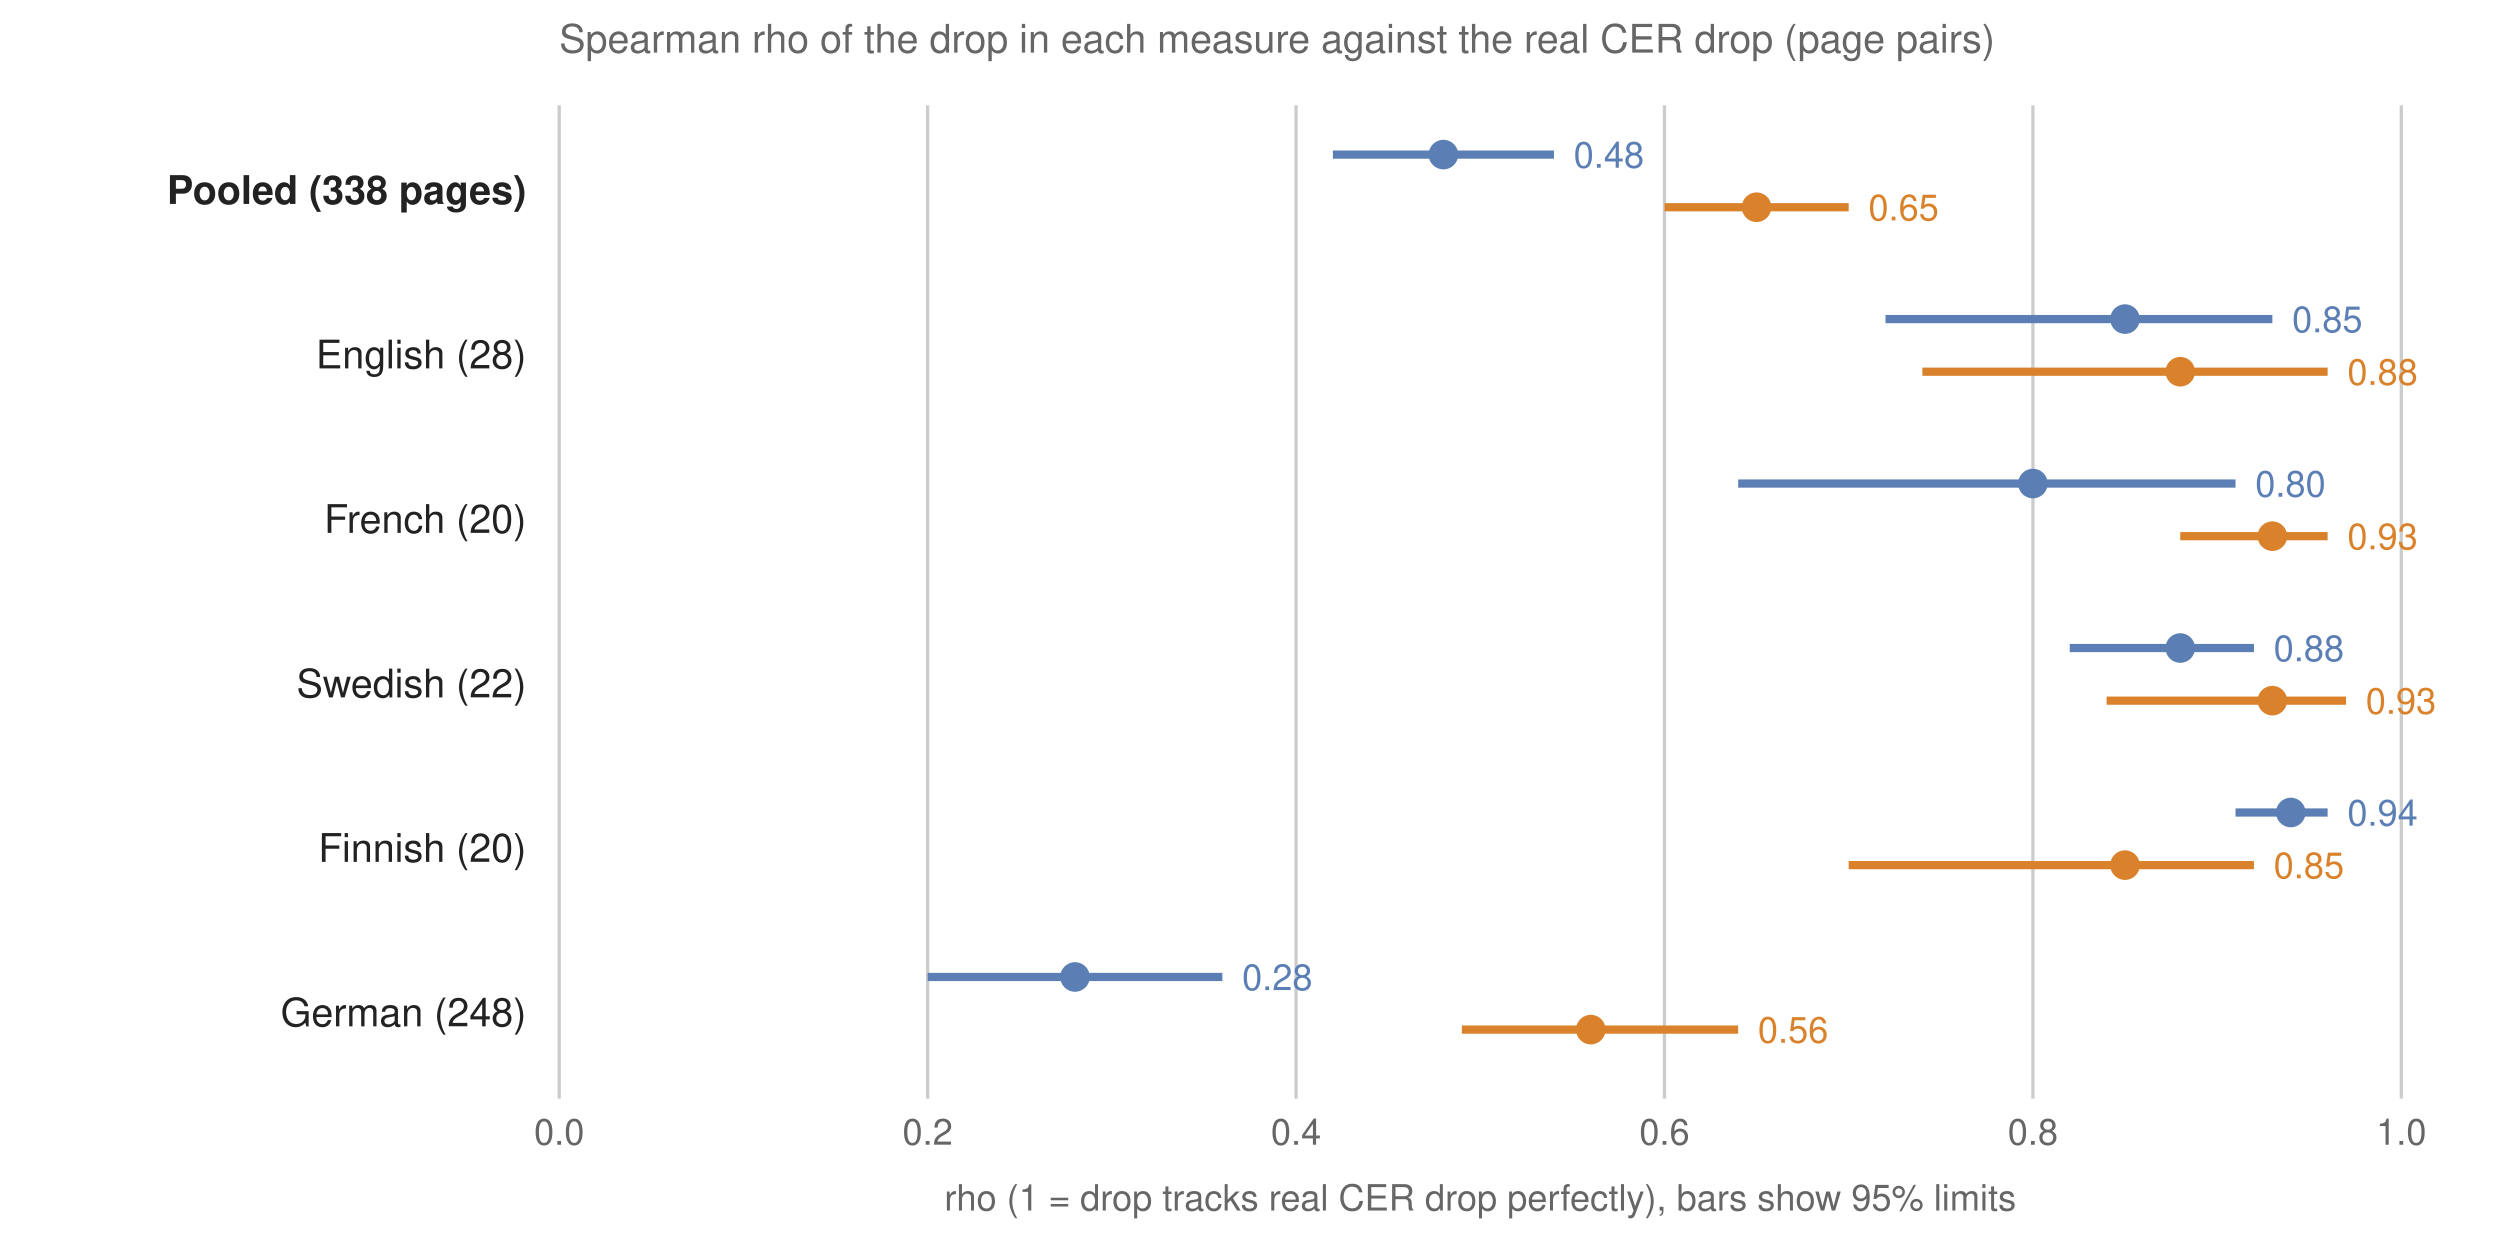
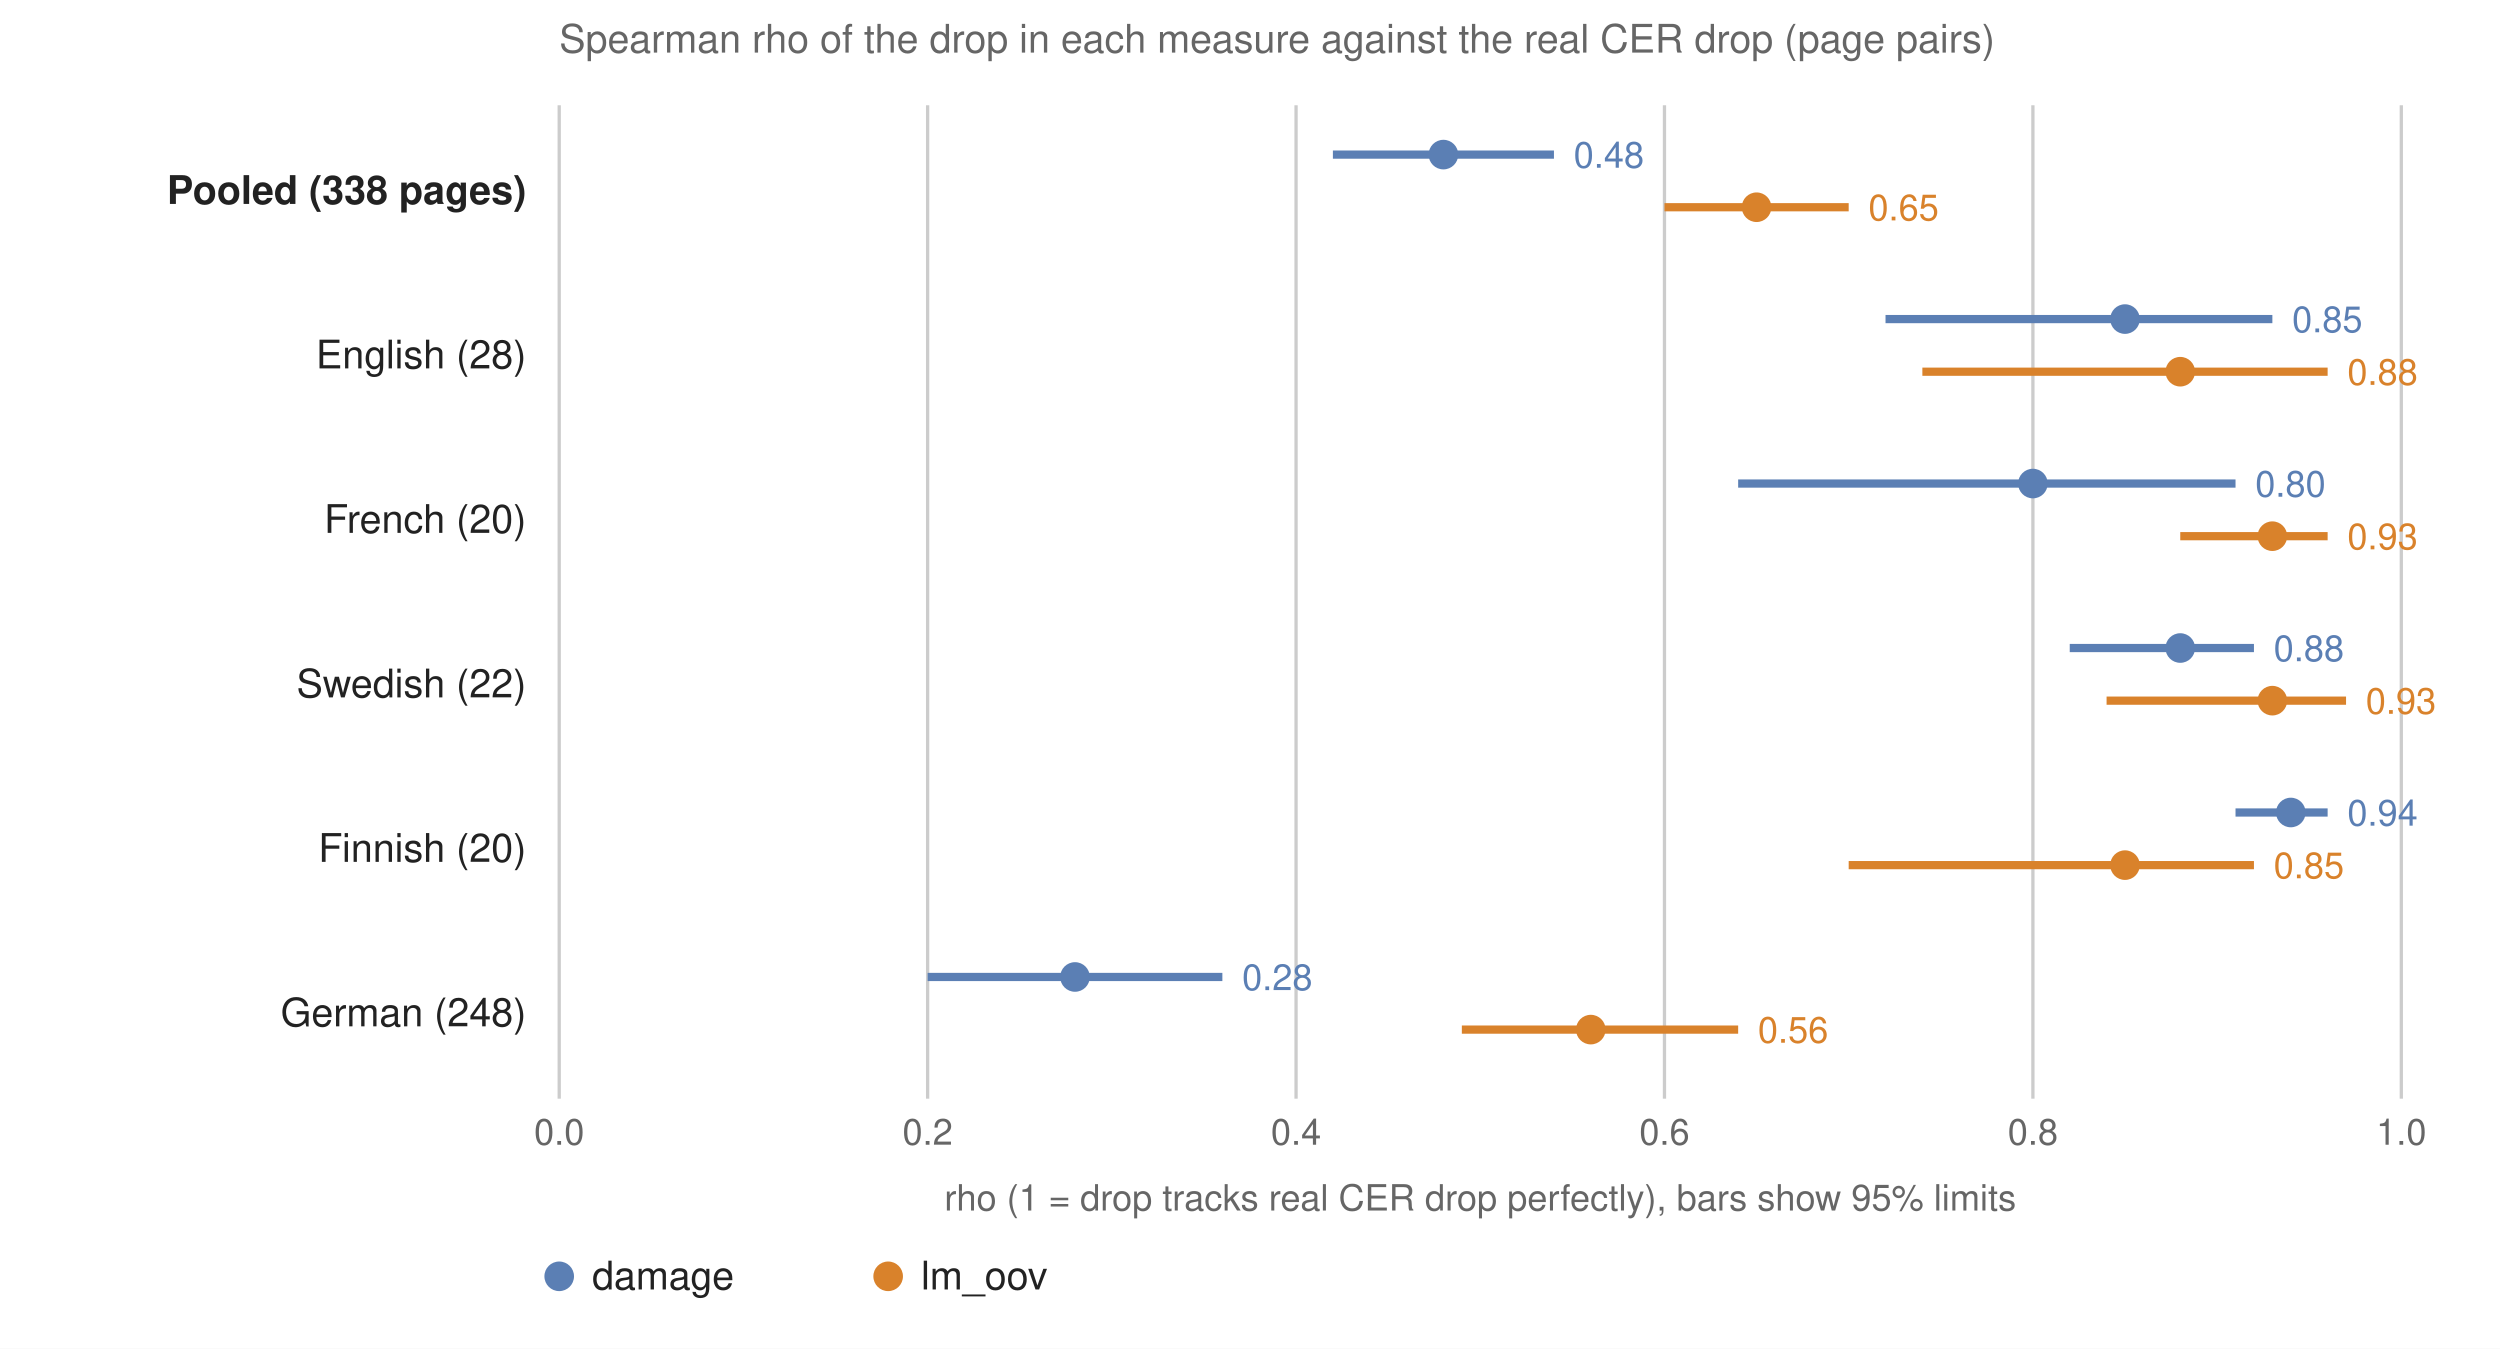
- <svg xmlns="http://www.w3.org/2000/svg" viewBox="0 0 760 380" width="760" height="380" font-family="Helvetica Neue, Helvetica, Arial, sans-serif">
-   <rect width="760" height="380" fill="white" />
+ <svg xmlns="http://www.w3.org/2000/svg" viewBox="0 0 760 410" width="760" height="410" font-family="Helvetica Neue, Helvetica, Arial, sans-serif">
+   <rect width="760" height="410" fill="white" />
  <text x="170" y="16" font-size="12" text-anchor="start" fill="#666" font-weight="normal">Spearman rho of the drop in each measure against the real CER drop (page pairs)</text>
  <line x1="170.0" y1="32.0" x2="170.0" y2="334.0" stroke="#ccc" stroke-width="1" />
  <text x="170" y="348" font-size="11" text-anchor="middle" fill="#666" font-weight="normal">0.0</text>
  <line x1="282.0" y1="32.0" x2="282.0" y2="334.0" stroke="#ccc" stroke-width="1" />
  <text x="282.0" y="348" font-size="11" text-anchor="middle" fill="#666" font-weight="normal">0.2</text>
  <line x1="394.0" y1="32.0" x2="394.0" y2="334.0" stroke="#ccc" stroke-width="1" />
  <text x="394.0" y="348" font-size="11" text-anchor="middle" fill="#666" font-weight="normal">0.4</text>
  <line x1="506.0" y1="32.0" x2="506.0" y2="334.0" stroke="#ccc" stroke-width="1" />
  <text x="506.0" y="348" font-size="11" text-anchor="middle" fill="#666" font-weight="normal">0.6</text>
  <line x1="618.0" y1="32.0" x2="618.0" y2="334.0" stroke="#ccc" stroke-width="1" />
  <text x="618.0" y="348" font-size="11" text-anchor="middle" fill="#666" font-weight="normal">0.8</text>
  <line x1="730.0" y1="32.0" x2="730.0" y2="334.0" stroke="#ccc" stroke-width="1" />
  <text x="730.0" y="348" font-size="11" text-anchor="middle" fill="#666" font-weight="normal">1.0</text>
  <text x="450.0" y="368" font-size="11" text-anchor="middle" fill="#666" font-weight="normal">rho (1 = drop tracks real CER drop perfectly), bars show 95% limits</text>
  <text x="160" y="62" font-size="12" text-anchor="end" fill="#222" font-weight="bold">Pooled (338 pages)</text>
  <line x1="405.2" y1="47.0" x2="472.4" y2="47.0" stroke="#5b7fb4" stroke-width="2.5" />
  <circle cx="438.8" cy="47.0" r="4.5" fill="#5b7fb4" />
  <text x="478.4" y="51" font-size="11" text-anchor="start" fill="#5b7fb4" font-weight="normal">0.48</text>
  <line x1="506.0" y1="63.0" x2="562.0" y2="63.0" stroke="#d9822b" stroke-width="2.5" />
  <circle cx="534.0" cy="63.0" r="4.5" fill="#d9822b" />
  <text x="568.0" y="67" font-size="11" text-anchor="start" fill="#d9822b" font-weight="normal">0.65</text>
  <text x="160" y="112" font-size="12" text-anchor="end" fill="#222" font-weight="normal">English (28)</text>
  <line x1="573.2" y1="97.0" x2="690.8" y2="97.0" stroke="#5b7fb4" stroke-width="2.5" />
  <circle cx="646.0" cy="97.0" r="4.5" fill="#5b7fb4" />
  <text x="696.8" y="101" font-size="11" text-anchor="start" fill="#5b7fb4" font-weight="normal">0.85</text>
  <line x1="584.4" y1="113.0" x2="707.6" y2="113.0" stroke="#d9822b" stroke-width="2.5" />
  <circle cx="662.8" cy="113.0" r="4.5" fill="#d9822b" />
  <text x="713.6" y="117" font-size="11" text-anchor="start" fill="#d9822b" font-weight="normal">0.88</text>
  <text x="160" y="162" font-size="12" text-anchor="end" fill="#222" font-weight="normal">French (20)</text>
  <line x1="528.4" y1="147.0" x2="679.6" y2="147.0" stroke="#5b7fb4" stroke-width="2.5" />
  <circle cx="618.0" cy="147.0" r="4.5" fill="#5b7fb4" />
  <text x="685.6" y="151" font-size="11" text-anchor="start" fill="#5b7fb4" font-weight="normal">0.80</text>
  <line x1="662.8" y1="163.0" x2="707.6" y2="163.0" stroke="#d9822b" stroke-width="2.5" />
  <circle cx="690.8" cy="163.0" r="4.5" fill="#d9822b" />
  <text x="713.6" y="167" font-size="11" text-anchor="start" fill="#d9822b" font-weight="normal">0.93</text>
  <text x="160" y="212" font-size="12" text-anchor="end" fill="#222" font-weight="normal">Swedish (22)</text>
  <line x1="629.2" y1="197.0" x2="685.2" y2="197.0" stroke="#5b7fb4" stroke-width="2.5" />
  <circle cx="662.8" cy="197.0" r="4.5" fill="#5b7fb4" />
  <text x="691.2" y="201" font-size="11" text-anchor="start" fill="#5b7fb4" font-weight="normal">0.88</text>
  <line x1="640.4" y1="213.0" x2="713.2" y2="213.0" stroke="#d9822b" stroke-width="2.5" />
  <circle cx="690.8" cy="213.0" r="4.5" fill="#d9822b" />
  <text x="719.2" y="217" font-size="11" text-anchor="start" fill="#d9822b" font-weight="normal">0.93</text>
  <text x="160" y="262" font-size="12" text-anchor="end" fill="#222" font-weight="normal">Finnish (20)</text>
  <line x1="679.6" y1="247.0" x2="707.6" y2="247.0" stroke="#5b7fb4" stroke-width="2.5" />
  <circle cx="696.4" cy="247.0" r="4.5" fill="#5b7fb4" />
  <text x="713.6" y="251" font-size="11" text-anchor="start" fill="#5b7fb4" font-weight="normal">0.94</text>
  <line x1="562.0" y1="263.0" x2="685.2" y2="263.0" stroke="#d9822b" stroke-width="2.5" />
  <circle cx="646.0" cy="263.0" r="4.5" fill="#d9822b" />
  <text x="691.2" y="267" font-size="11" text-anchor="start" fill="#d9822b" font-weight="normal">0.85</text>
  <text x="160" y="312" font-size="12" text-anchor="end" fill="#222" font-weight="normal">German (248)</text>
  <line x1="282.0" y1="297.0" x2="371.6" y2="297.0" stroke="#5b7fb4" stroke-width="2.5" />
  <circle cx="326.8" cy="297.0" r="4.5" fill="#5b7fb4" />
  <text x="377.6" y="301" font-size="11" text-anchor="start" fill="#5b7fb4" font-weight="normal">0.28</text>
  <line x1="444.4" y1="313.0" x2="528.4" y2="313.0" stroke="#d9822b" stroke-width="2.5" />
  <circle cx="483.6" cy="313.0" r="4.5" fill="#d9822b" />
  <text x="534.4" y="317" font-size="11" text-anchor="start" fill="#d9822b" font-weight="normal">0.56</text>
  <circle cx="170" cy="388" r="4.5" fill="#5b7fb4" />
  <text x="180" y="392" font-size="12" text-anchor="start" fill="#222" font-weight="normal">damage</text>
  <circle cx="270" cy="388" r="4.5" fill="#d9822b" />
  <text x="280" y="392" font-size="12" text-anchor="start" fill="#222" font-weight="normal">lm_oov</text>
</svg>
